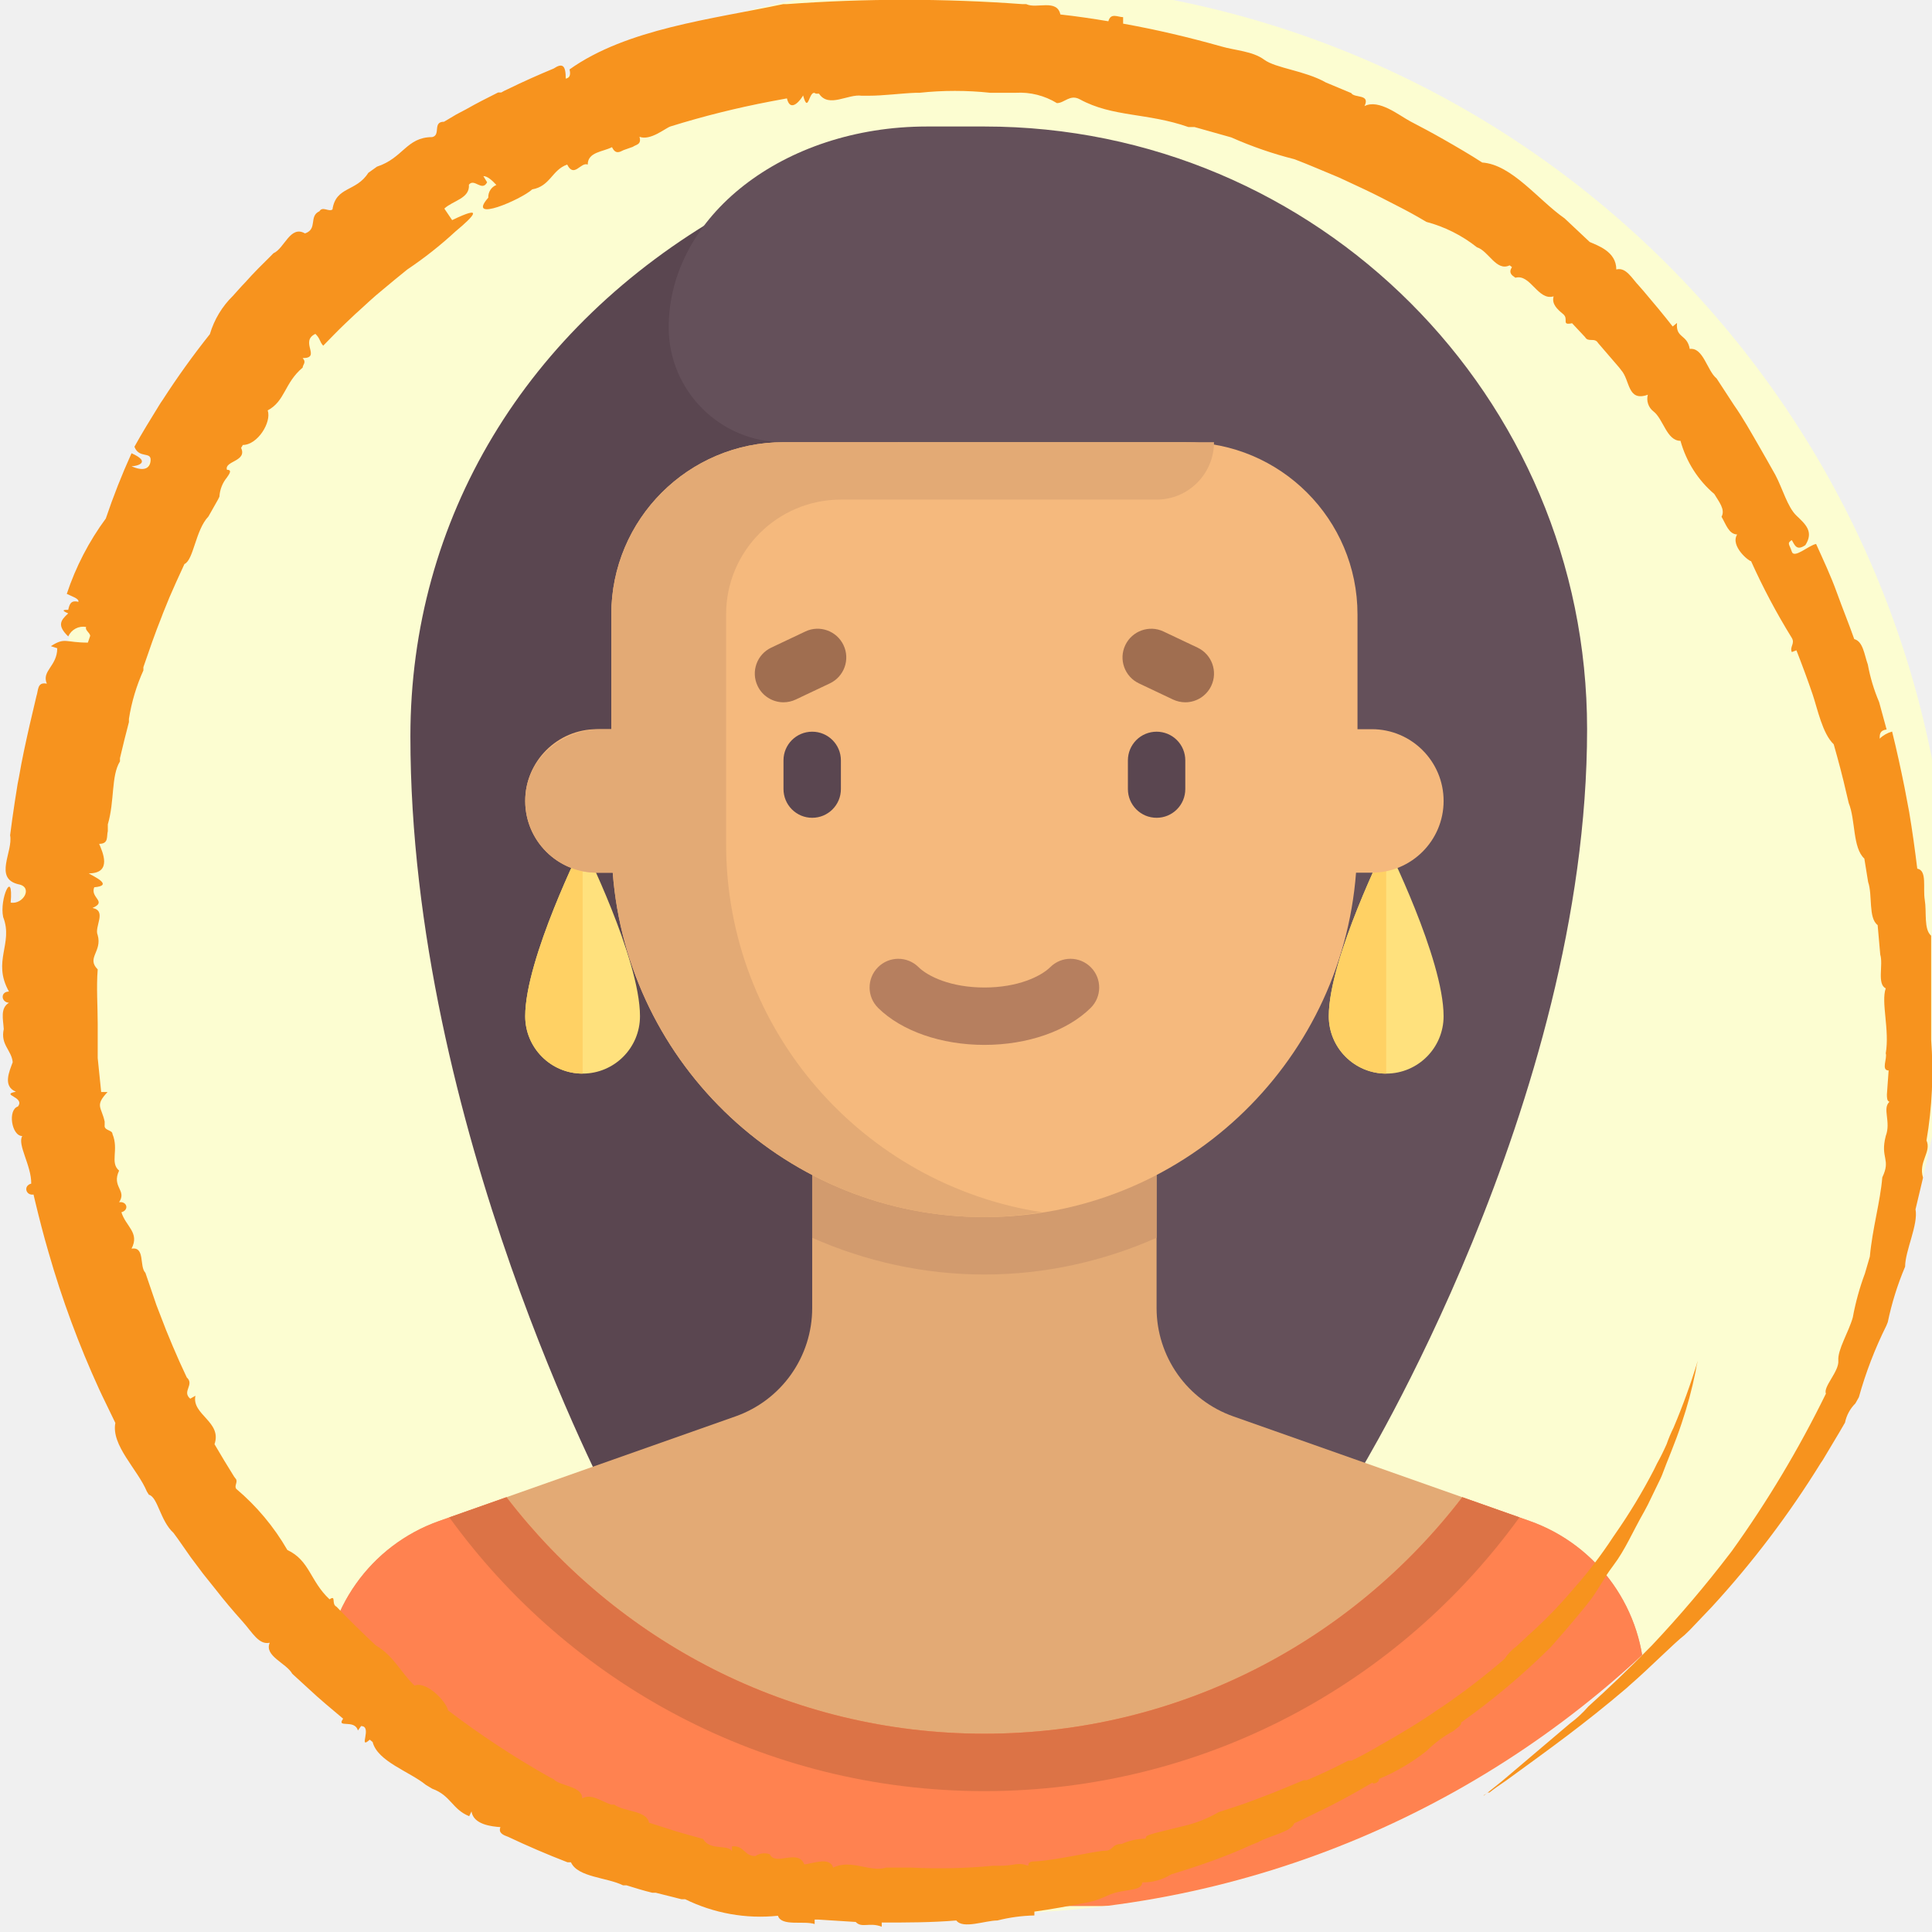
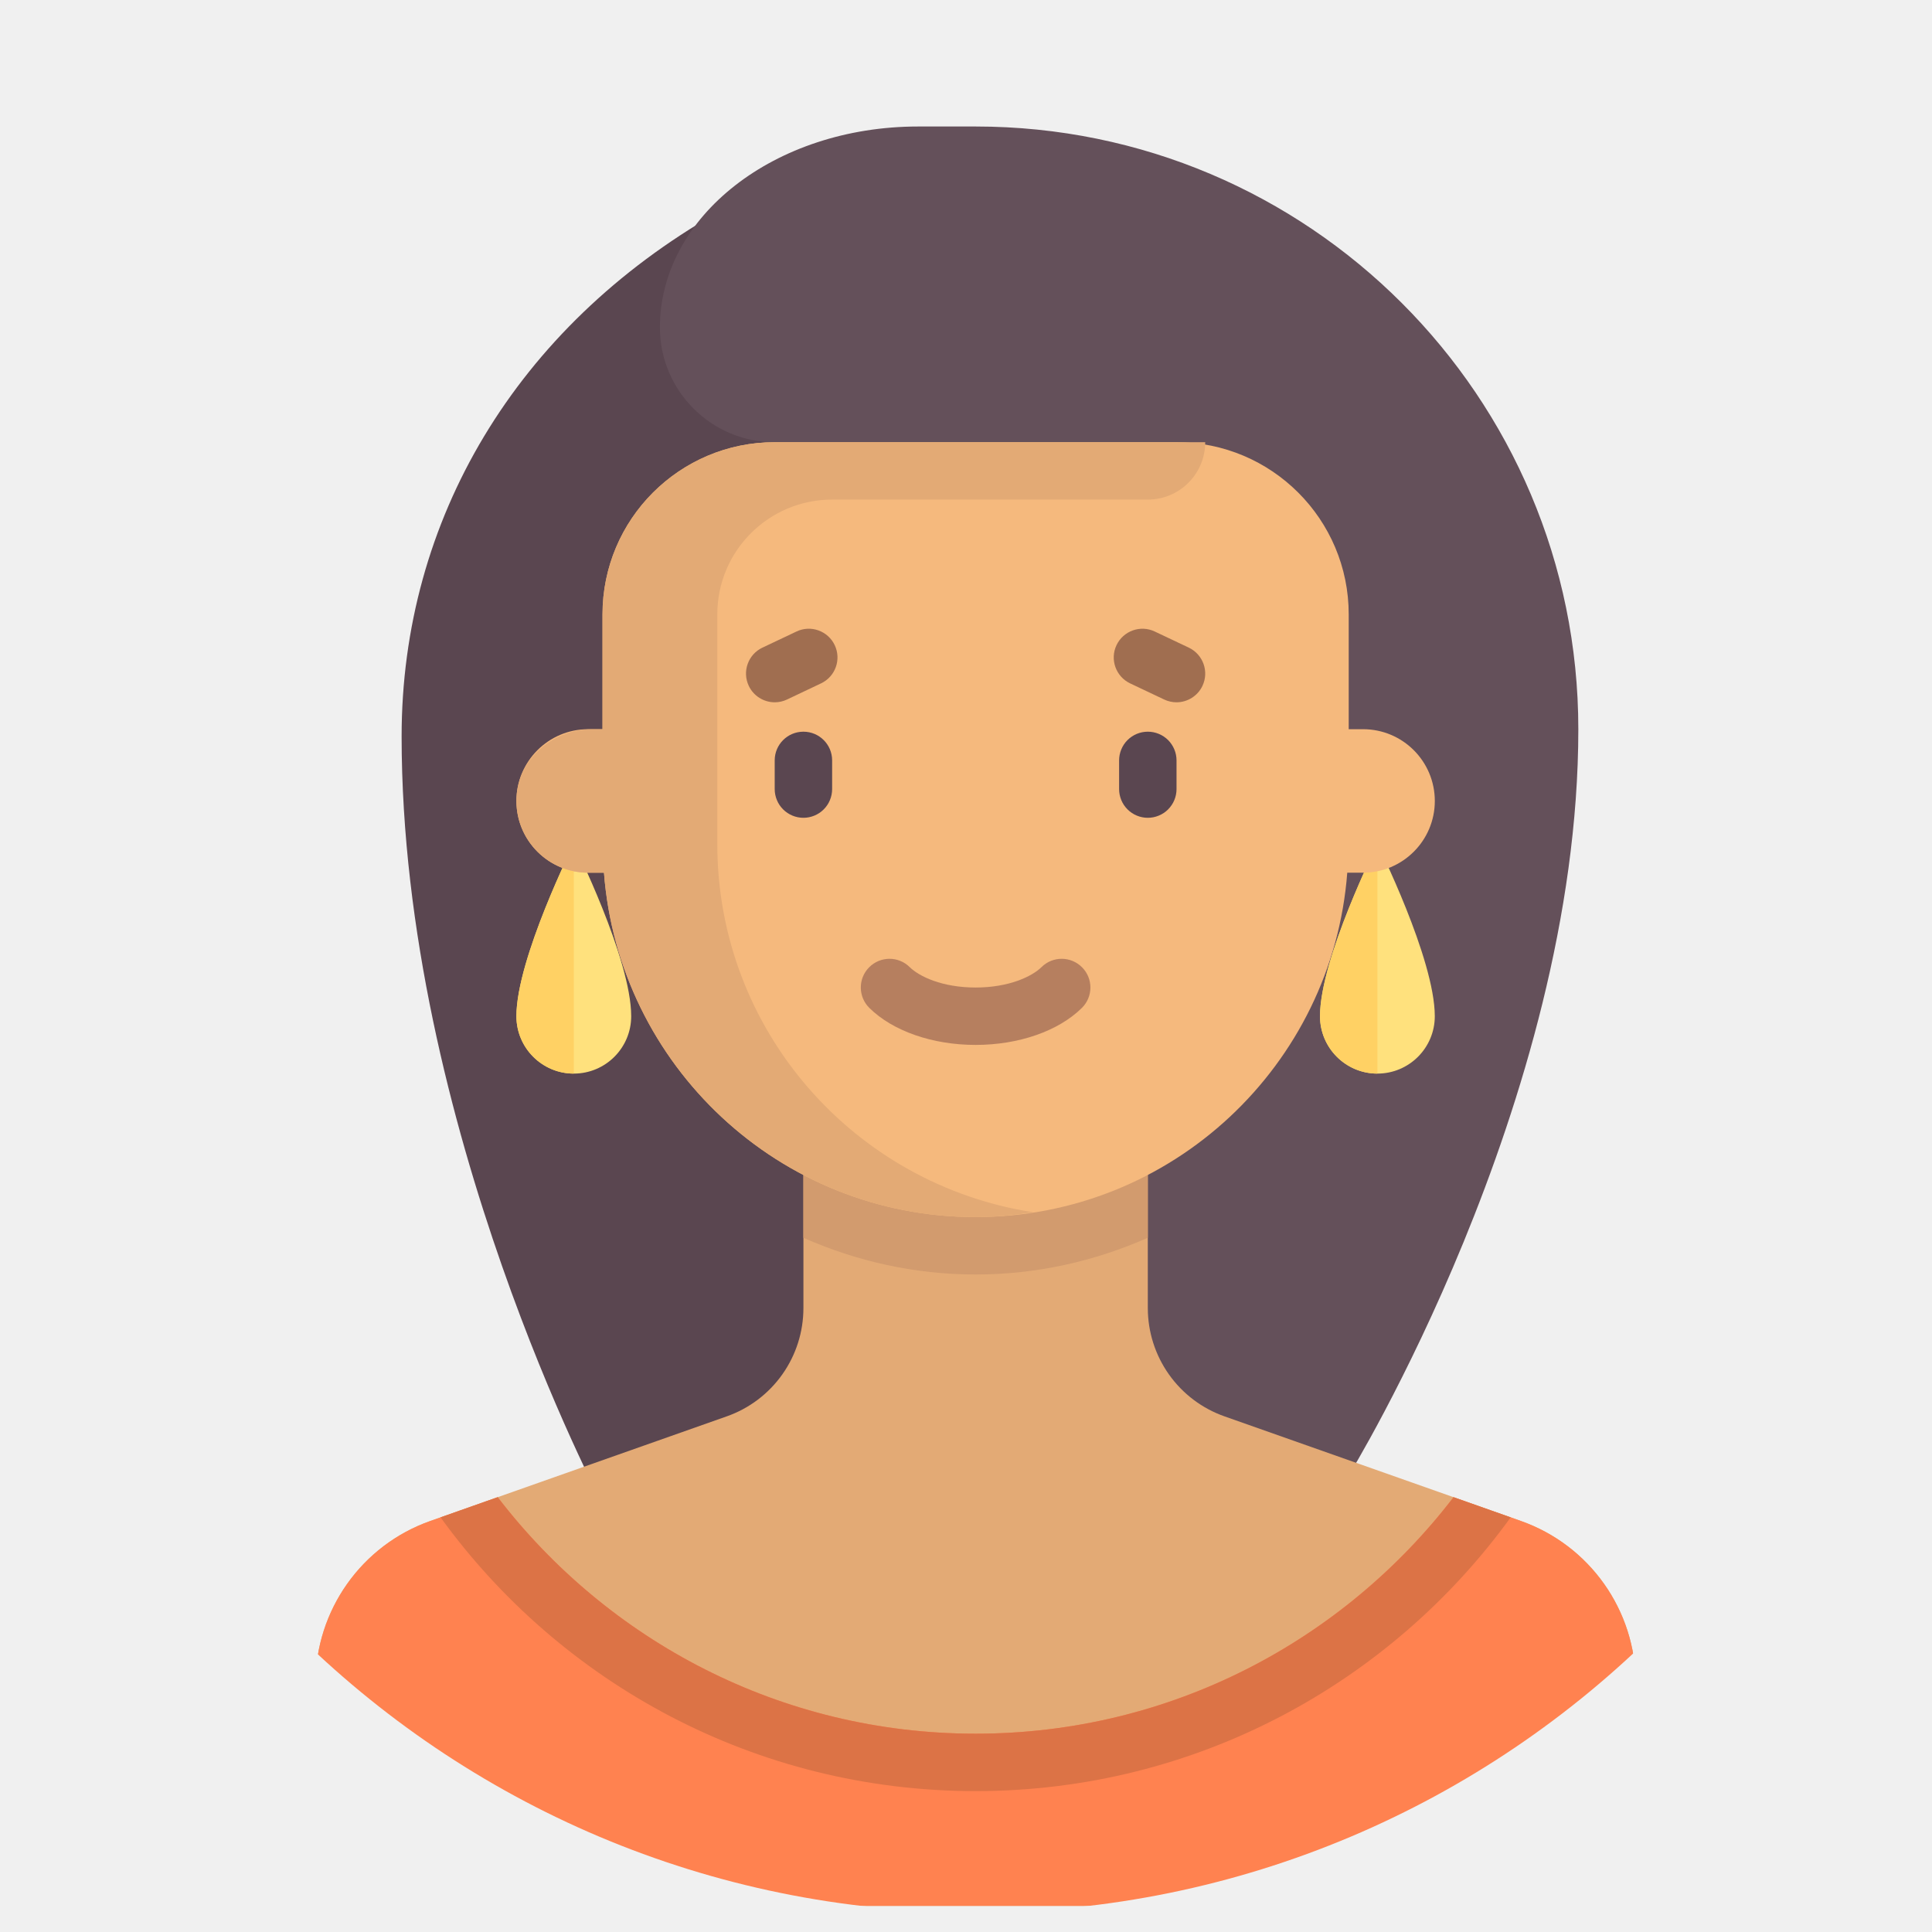
- <svg xmlns="http://www.w3.org/2000/svg" width="105" height="105" viewBox="0 0 105 105" fill="none">
-   <g clip-path="url(#clip0_230_220)">
-     <circle cx="53.5" cy="51.5" r="52.5" fill="#FCFDD1" />
-     <g clip-path="url(#clip1_230_220)">
-       <mask id="mask0_230_220" style="mask-type:alpha" maskUnits="userSpaceOnUse" x="1" y="-1" width="105" height="105">
-         <circle cx="53.5" cy="51.5" r="52.5" fill="#D9D9D9" />
-       </mask>
-       <g mask="url(#mask0_230_220)">
-         <path d="M33.223 81.744C33.223 81.744 22.304 61.16 22.304 40.022C22.304 28.238 28.543 17.794 39.462 11.554H48.821V81.744H33.223Z" fill="#5A4650" />
-         <path d="M73.777 80.185C73.777 80.185 86.255 59.908 86.255 39.63C86.255 21.54 71.59 6.875 53.5 6.875H50.38C42.582 6.875 36.342 11.763 36.342 17.793C36.342 21.239 39.136 24.032 42.581 24.032H48.82V80.185H73.777V80.185Z" fill="#64505A" />
-         <path d="M34.782 55.228C34.782 56.951 33.386 58.348 31.663 58.348C29.94 58.348 28.544 56.951 28.544 55.228C28.544 52.109 31.663 45.87 31.663 45.87C31.663 45.87 34.782 52.109 34.782 55.228Z" fill="#FFE17D" />
-         <path d="M31.663 45.87C31.663 45.87 28.544 52.109 28.544 55.228C28.544 56.951 29.94 58.348 31.663 58.348V45.87Z" fill="#FFD164" />
-         <path d="M78.456 55.228C78.456 56.951 77.06 58.348 75.337 58.348C73.614 58.348 72.217 56.951 72.217 55.228C72.217 52.109 75.337 45.87 75.337 45.87C75.337 45.87 78.456 52.109 78.456 55.228Z" fill="#FFE17D" />
-         <path d="M75.337 45.87C75.337 45.87 72.217 52.109 72.217 55.228C72.217 56.951 73.614 58.348 75.337 58.348V45.87Z" fill="#FFD164" />
-         <path d="M83.131 82.661L67.021 76.975C65.804 76.545 64.75 75.749 64.004 74.695C63.259 73.641 62.858 72.382 62.858 71.091V63.027H44.141V71.091C44.141 72.382 43.741 73.641 42.995 74.695C42.25 75.749 41.196 76.545 39.979 76.975L23.869 82.661C20.127 83.981 17.625 87.518 17.625 91.486V98.902C17.625 101.487 19.72 103.582 22.304 103.582H84.696C87.28 103.582 89.375 101.487 89.375 98.902V91.486C89.375 87.518 86.873 83.981 83.131 82.661Z" fill="#E3AA75" />
-         <path d="M53.5 69.267C56.814 69.267 59.979 68.544 62.858 67.271V63.027H44.141V67.271C47.021 68.544 50.185 69.267 53.5 69.267Z" fill="#D29B6E" />
-         <path d="M74.557 39.63H73.777V33.391C73.777 28.222 69.587 24.032 64.418 24.032H42.581C37.413 24.032 33.223 28.222 33.223 33.391V39.63H32.443C30.289 39.63 28.544 41.376 28.544 43.529C28.544 45.683 30.289 47.429 32.443 47.429H33.301C34.1 57.896 42.828 66.146 53.5 66.146C64.172 66.146 72.899 57.896 73.698 47.429H74.557C76.711 47.429 78.457 45.683 78.457 43.529C78.456 41.376 76.71 39.63 74.557 39.63Z" fill="#F5B97D" />
-         <path d="M44.141 44.445C43.936 44.445 43.734 44.405 43.544 44.327C43.355 44.248 43.183 44.133 43.038 43.988C42.893 43.843 42.778 43.672 42.7 43.482C42.622 43.293 42.581 43.09 42.581 42.885V41.325C42.581 40.463 43.279 39.766 44.141 39.766C45.003 39.766 45.701 40.463 45.701 41.325V42.885C45.701 43.09 45.661 43.293 45.583 43.482C45.504 43.672 45.389 43.843 45.245 43.988C45.1 44.133 44.928 44.248 44.738 44.327C44.549 44.405 44.346 44.445 44.141 44.445ZM62.859 44.445C62.654 44.445 62.451 44.405 62.261 44.327C62.072 44.248 61.9 44.133 61.755 43.988C61.611 43.843 61.496 43.672 61.417 43.482C61.339 43.293 61.299 43.09 61.299 42.885V41.325C61.299 41.12 61.339 40.918 61.417 40.728C61.496 40.539 61.611 40.367 61.755 40.222C61.9 40.077 62.072 39.962 62.261 39.884C62.451 39.806 62.654 39.766 62.859 39.766C63.063 39.766 63.266 39.806 63.456 39.884C63.645 39.962 63.817 40.077 63.962 40.222C64.107 40.367 64.222 40.539 64.3 40.728C64.378 40.918 64.418 41.12 64.418 41.325V42.885C64.418 43.09 64.378 43.293 64.3 43.482C64.222 43.672 64.107 43.843 63.962 43.988C63.817 44.133 63.645 44.248 63.456 44.327C63.266 44.405 63.063 44.445 62.859 44.445Z" fill="#5A4650" />
-         <path d="M53.5 56.788C51.159 56.788 49 56.037 47.725 54.779C47.111 54.173 47.105 53.186 47.71 52.574C48.318 51.958 49.305 51.954 49.916 52.558C50.435 53.07 51.684 53.669 53.5 53.669C55.316 53.669 56.565 53.07 57.084 52.558C57.695 51.953 58.682 51.958 59.289 52.574C59.894 53.186 59.888 54.173 59.274 54.779C58 56.037 55.841 56.788 53.5 56.788Z" fill="#B67F5F" />
-         <path d="M42.583 38.168C42.288 38.168 41.998 38.084 41.748 37.926C41.499 37.769 41.299 37.543 41.173 37.276C40.802 36.497 41.136 35.567 41.914 35.198L43.767 34.321C44.542 33.951 45.474 34.284 45.843 35.062C46.213 35.841 45.879 36.772 45.101 37.14L43.249 38.017C43.041 38.116 42.813 38.167 42.583 38.168ZM64.417 38.168C64.187 38.167 63.959 38.116 63.751 38.018L61.899 37.14C61.121 36.772 60.787 35.841 61.157 35.063C61.526 34.285 62.46 33.953 63.234 34.321L65.086 35.198C65.864 35.567 66.198 36.498 65.828 37.276C65.701 37.543 65.501 37.769 65.252 37.926C65.002 38.084 64.712 38.168 64.417 38.168Z" fill="#A06E50" />
-         <path d="M83.131 82.66L79.474 81.37C73.486 89.171 64.094 94.223 53.5 94.223C42.905 94.223 33.513 89.171 27.526 81.37L23.869 82.661C20.127 83.981 17.625 87.518 17.625 91.486V98.902C17.625 101.487 19.72 103.582 22.304 103.582H84.696C87.28 103.582 89.375 101.487 89.375 98.902V91.486C89.375 87.518 86.873 83.981 83.131 82.66Z" fill="#FF8250" />
-         <path d="M53.5 94.223C42.906 94.223 33.513 89.171 27.526 81.37L24.42 82.466C30.938 91.475 41.531 97.343 53.5 97.343C65.469 97.343 76.062 91.475 82.579 82.466L79.473 81.37C73.486 89.171 64.094 94.223 53.5 94.223Z" fill="#DC7346" />
-         <path d="M33.223 33.391V39.63H32.665C30.626 39.63 28.767 41.098 28.564 43.127C28.33 45.461 30.157 47.429 32.443 47.429H33.301C34.1 57.897 42.828 66.146 53.5 66.146C54.567 66.146 55.607 66.043 56.629 65.883C46.911 64.384 39.462 56.008 39.462 45.869V33.391C39.462 29.945 42.255 27.152 45.701 27.152H62.859C64.581 27.152 65.978 25.755 65.978 24.032H42.582C37.413 24.032 33.223 28.222 33.223 33.391Z" fill="#E3AA75" />
-       </g>
-     </g>
-     <path fill-rule="evenodd" clip-rule="evenodd" d="M104.701 61.982C105.008 60.175 105.092 58.335 104.953 56.507V55.929V55.142C104.953 54.355 104.953 53.536 104.953 52.797C104.953 52.059 104.953 51.497 104.953 50.854C104.544 50.501 104.717 49.57 104.607 48.911C104.497 48.253 104.749 47.306 104.199 47.209C104.073 46.182 103.932 45.154 103.759 44.126L103.507 42.794C103.303 41.782 103.083 40.77 102.832 39.759C102.579 39.828 102.346 39.96 102.156 40.144C102.156 39.919 102.156 39.694 102.533 39.646L102.125 38.153C101.846 37.499 101.64 36.815 101.512 36.114C101.323 35.6 101.261 34.861 100.774 34.733C100.475 33.882 100.161 33.127 99.831 32.212C99.501 31.296 99.092 30.429 98.7 29.562C98.291 29.642 97.506 30.381 97.38 29.98C97.254 29.578 97.097 29.53 97.38 29.353C97.537 29.61 97.631 29.964 98.118 29.626C98.59 28.888 98.118 28.486 97.631 28.021C97.144 27.555 96.877 26.543 96.484 25.805L96.013 24.97L95.636 24.311C95.18 23.524 94.725 22.706 94.238 22.015L93.295 20.57C92.776 20.152 92.572 18.868 91.834 18.964C91.692 18.145 91.064 18.402 91.142 17.551L90.907 17.744C90.404 17.102 89.87 16.459 89.336 15.833L89.084 15.544C88.707 15.159 88.377 14.5 87.843 14.645C87.843 13.665 86.822 13.344 86.397 13.151L85.031 11.867C83.601 10.871 82.171 8.944 80.553 8.832C79.94 8.43 79.139 7.965 78.463 7.579C77.788 7.194 77.269 6.921 76.656 6.6C76.044 6.279 74.944 5.364 74.158 5.765C74.488 5.091 73.608 5.347 73.436 5.058L72.744 4.769L72.053 4.48C70.922 3.838 69.335 3.71 68.706 3.244C68.078 2.778 67.135 2.746 66.365 2.521C64.606 2.024 62.83 1.606 61.039 1.285V0.932C60.756 0.932 60.364 0.675 60.238 1.156C59.374 1.012 58.51 0.883 57.63 0.787C57.441 -0.08 56.326 0.498 55.776 0.225H55.572C51.304 -0.089 47.019 -0.089 42.751 0.225H42.562C38.697 1.044 34.062 1.558 30.952 3.774C31.03 4.079 30.952 4.239 30.747 4.272C30.747 3.549 30.575 3.405 30.087 3.726C29.239 4.079 28.406 4.448 27.589 4.85L27.416 4.93L27.244 5.026H27.071C26.49 5.315 25.892 5.62 25.327 5.942L24.808 6.215L24.133 6.616C23.489 6.616 23.976 7.339 23.489 7.451C22.09 7.451 21.918 8.591 20.488 9.057L20.331 9.169L20.016 9.394C19.357 10.438 18.257 10.117 18.068 11.385C17.864 11.53 17.534 11.192 17.361 11.481C16.764 11.754 17.283 12.445 16.576 12.686C15.774 12.22 15.46 13.505 14.863 13.762L14.722 13.906C14.25 14.372 13.779 14.837 13.339 15.335C13.103 15.576 12.883 15.833 12.664 16.074C12.075 16.647 11.642 17.366 11.406 18.161C10.495 19.305 9.64 20.495 8.846 21.726L8.736 21.887L8.626 22.063C8.17 22.802 7.714 23.541 7.306 24.279C7.557 24.938 8.217 24.52 8.186 25.018C8.154 25.516 7.746 25.612 7.149 25.339C7.432 25.339 8.264 25.13 7.149 24.633C6.624 25.791 6.158 26.975 5.75 28.181C4.835 29.422 4.119 30.804 3.629 32.276C3.881 32.404 4.321 32.533 4.258 32.709C3.834 32.597 3.771 32.87 3.708 33.143C3.519 33.143 3.252 33.143 3.708 33.336C3.284 33.721 3.095 33.994 3.708 34.588C3.792 34.404 3.933 34.254 4.109 34.161C4.285 34.068 4.487 34.038 4.682 34.074C4.603 34.251 4.886 34.379 4.902 34.556L4.776 34.925C3.535 34.925 3.535 34.62 2.765 35.118L3.111 35.23C3.111 36.21 2.247 36.451 2.545 37.157C2.011 37.045 2.09 37.527 1.98 37.832L1.603 39.438C1.398 40.353 1.194 41.268 1.037 42.199L0.958 42.601L0.801 43.596C0.707 44.191 0.628 44.801 0.55 45.395C0.723 46.278 -0.361 47.739 1.006 48.06C1.807 48.205 1.273 49.168 0.581 49.056C0.738 47.145 -0.047 48.847 0.173 49.843C0.738 51.288 -0.44 52.235 0.487 53.889C0.016 53.889 0.047 54.467 0.487 54.499C-1.17347e-05 54.788 0.173 55.399 0.204 55.929C0.016 56.78 0.628 57.069 0.691 57.727C0.518 58.209 0.126 59.028 0.864 59.333C-0.016 59.509 1.383 59.606 0.974 60.136C0.408 60.312 0.628 61.741 1.21 61.741C0.927 62.207 1.713 63.347 1.697 64.327C1.257 64.439 1.398 64.985 1.822 64.921L1.917 65.322C2.137 66.237 2.372 67.153 2.64 68.068C3.369 70.614 4.288 73.1 5.389 75.503L5.562 75.872L6.269 77.333C6.033 78.554 7.479 79.854 7.981 81.059L8.091 81.235C8.578 81.364 8.704 82.648 9.427 83.307L9.663 83.628L10.37 84.639L11.045 85.539L11.752 86.422C12.176 86.968 12.648 87.53 13.182 88.124C13.716 88.718 14.062 89.409 14.659 89.28C14.345 90.003 15.57 90.388 15.884 90.966L16.796 91.801C17.393 92.363 18.021 92.877 18.649 93.407C18.257 93.953 19.278 93.407 19.451 94.049L19.624 93.808C20.268 93.808 19.435 95.141 20.095 94.547L20.252 94.675C20.519 95.735 22.263 96.281 23.143 97.004L23.489 97.212C24.51 97.582 24.573 98.336 25.5 98.706L25.625 98.449C25.735 99.171 26.741 99.268 27.197 99.3C27.071 99.621 27.354 99.733 27.621 99.83C28.674 100.328 29.758 100.793 30.842 101.211H31.03C31.392 102.03 32.994 102.03 33.858 102.463H34.047C34.518 102.608 34.974 102.752 35.445 102.865H35.634L37.032 103.218H37.236C38.804 103.987 40.55 104.299 42.28 104.117C42.468 104.711 43.678 104.374 44.275 104.567V104.326H44.479L46.506 104.454C46.836 104.808 47.244 104.454 47.92 104.711V104.486C49.271 104.486 50.622 104.486 51.974 104.374C52.335 104.856 53.545 104.374 54.205 104.374C54.863 104.207 55.538 104.116 56.216 104.101V103.892C57.158 103.764 58.085 103.587 59.012 103.411C59.939 103.234 60.112 102.977 60.741 102.833C61.369 102.688 62.076 102.72 62.076 102.303C62.63 102.315 63.175 102.164 63.647 101.869C65.124 101.419 66.585 100.922 68.015 100.263L68.376 100.119C68.974 99.766 70.168 99.573 70.34 99.091C70.78 98.898 71.189 98.69 71.613 98.481C72.634 97.999 73.624 97.453 74.598 96.875C74.598 97.004 74.975 96.875 74.944 96.683C75.872 96.297 76.744 95.784 77.536 95.157C77.965 94.73 78.452 94.368 78.982 94.081C79.17 93.921 79.453 93.76 79.406 93.615C81.136 92.389 82.765 91.019 84.276 89.521C84.811 88.921 85.334 88.311 85.848 87.69L86.225 87.225C86.885 86.422 87.042 85.924 87.686 85.073C88.33 84.222 88.707 83.291 89.367 82.134L89.555 81.781L90.247 80.352L90.325 80.175C90.593 79.437 91.048 78.409 91.394 77.349C91.703 76.435 91.955 75.502 92.148 74.555C92.177 74.349 92.219 74.146 92.274 73.945C91.898 75.183 91.458 76.4 90.954 77.59C90.809 77.881 90.683 78.182 90.577 78.489C90.42 78.843 90.247 79.196 90.058 79.533L89.885 79.886C89.26 81.094 88.556 82.258 87.78 83.371L87.67 83.531C87.035 84.503 86.331 85.426 85.565 86.293L85.439 86.438C84.728 87.277 83.961 88.065 83.145 88.798L82.438 89.457C82.173 89.649 81.945 89.888 81.763 90.163C80.69 91.088 79.567 91.951 78.4 92.748L78.243 92.845C77.191 93.583 76.091 94.242 74.975 94.868L74.645 95.061C74.252 95.285 73.86 95.494 73.451 95.687H73.278C72.54 96.072 71.786 96.426 71.032 96.747H70.859L69.618 97.261C69.084 97.485 68.549 97.678 68.046 97.871C67.544 98.064 66.852 98.288 66.24 98.481C65.627 98.838 64.965 99.098 64.276 99.252L62.783 99.621C62.579 99.701 62.249 99.717 62.265 99.926C61.815 99.932 61.372 100.03 60.961 100.215C60.395 100.215 60.521 100.584 60.049 100.584C59.578 100.584 57.457 101.098 56.247 101.163C56.106 101.163 55.87 101.163 55.886 101.403C55.273 101.179 55.21 101.403 54.315 101.403H53.938C52.47 101.541 50.995 101.574 49.523 101.5H48.171C47.26 101.773 46.27 101.018 45.281 101.5C45.092 100.874 44.118 101.307 43.709 101.323C43.379 100.456 42.138 101.436 41.84 100.777C41.711 100.729 41.572 100.713 41.436 100.73C41.299 100.747 41.169 100.796 41.054 100.874C40.426 100.874 40.473 100.295 39.782 100.344V100.601C39.514 100.215 38.587 100.601 38.21 99.942L37.283 99.685L36.733 99.525L35.272 99.059C35.147 98.385 33.937 98.481 33.387 98.079H33.214C32.696 97.903 32.114 97.453 31.643 97.742C31.643 97.052 30.465 97.1 30.072 96.683L29.899 96.602C27.971 95.518 26.118 94.3 24.353 92.957C24.227 92.427 23.159 91.351 22.53 91.608C21.776 90.902 21.415 90.003 20.425 89.424C19.702 88.75 18.98 88.044 18.288 87.321C17.99 87.177 18.288 86.663 17.911 86.92C16.843 85.924 16.843 84.816 15.617 84.238C14.886 82.973 13.945 81.849 12.836 80.914C12.726 80.754 12.915 80.577 12.836 80.4L12.726 80.256C12.365 79.678 12.004 79.084 11.658 78.489C12.082 77.269 10.401 76.884 10.621 75.856L10.338 76.016C9.867 75.615 10.589 75.262 10.15 74.86L9.757 74.009C9.505 73.447 9.27 72.885 9.034 72.307L8.5 70.926L7.903 69.176C7.557 68.823 7.903 67.747 7.149 67.859C7.604 66.992 6.834 66.655 6.599 65.884C7.039 65.756 6.897 65.274 6.473 65.338C6.913 64.68 6.049 64.519 6.473 63.62C5.955 63.187 6.473 62.496 6.112 61.629C6.112 61.404 5.64 61.452 5.688 61.147V60.955C5.515 60.152 5.138 60.103 5.845 59.349H5.499L5.31 57.502V56.764V55.639C5.31 54.66 5.232 53.664 5.31 52.685C4.682 52.059 5.562 51.721 5.31 50.822C5.106 50.373 5.829 49.506 5.028 49.345C5.845 48.992 4.886 48.799 5.122 48.221C6.237 48.125 5.012 47.595 4.823 47.466C6.127 47.466 5.562 46.278 5.389 45.861C5.923 45.861 5.782 45.459 5.86 45.17V44.801C6.237 43.516 6.033 42.167 6.52 41.38V41.204C6.677 40.545 6.834 39.887 7.007 39.245V39.068C7.15 38.158 7.414 37.272 7.793 36.435V36.258C8.107 35.343 8.421 34.428 8.783 33.528L8.861 33.32L9.207 32.469L9.568 31.65L10.024 30.654C10.527 30.429 10.621 28.808 11.328 28.069L11.501 27.764L11.846 27.154L11.925 26.993C11.947 26.609 12.091 26.243 12.334 25.949C12.491 25.724 12.616 25.532 12.334 25.532C12.176 25.05 13.449 25.082 13.103 24.343L13.198 24.183C13.999 24.183 14.769 22.947 14.549 22.304C15.507 21.79 15.444 20.827 16.45 19.976C16.45 19.815 16.67 19.703 16.45 19.462C17.487 19.462 16.261 18.563 17.141 18.145C17.408 18.402 17.361 18.563 17.565 18.788L18.178 18.161C18.555 17.776 18.932 17.423 19.325 17.053L19.451 16.941C19.891 16.54 20.315 16.138 20.771 15.769L21.446 15.207L22.137 14.645C23.063 14.024 23.94 13.332 24.761 12.573C25.767 11.738 26.332 11.112 24.573 11.963L24.149 11.337C24.604 10.903 25.547 10.791 25.484 10.036C25.782 9.667 26.191 10.438 26.474 9.908L26.27 9.571C26.489 9.571 26.741 9.795 26.977 10.052C26.842 10.106 26.727 10.201 26.648 10.325C26.569 10.449 26.53 10.595 26.537 10.743C25.311 12.14 28.312 10.855 28.925 10.293C29.915 10.117 29.993 9.233 30.826 8.944C31.203 9.699 31.564 8.784 31.942 8.944C31.942 8.254 32.774 8.254 33.261 7.997C33.45 8.398 33.67 8.27 33.89 8.158L34.392 7.981C34.565 7.852 34.88 7.868 34.754 7.435C35.351 7.66 36.152 6.969 36.435 6.873C38.231 6.314 40.057 5.859 41.903 5.508L42.767 5.347C42.971 6.199 43.568 5.347 43.647 5.187C43.945 6.279 43.961 4.785 44.338 5.091H44.511C45.045 5.893 46.082 5.091 46.836 5.203H47.182C48.046 5.203 48.926 5.074 49.79 5.042H49.978C51.253 4.906 52.538 4.906 53.812 5.042H55.21C55.992 4.998 56.769 5.194 57.441 5.604C57.85 5.604 58.148 5.107 58.682 5.396C60.474 6.375 62.343 6.118 64.59 6.905H64.92L66.915 7.467C68.028 7.961 69.179 8.358 70.356 8.655C71.157 8.96 71.927 9.298 72.744 9.635L73.058 9.779L74.158 10.293C74.74 10.566 75.29 10.855 75.855 11.144C76.421 11.433 76.876 11.674 77.521 12.059C78.519 12.324 79.455 12.794 80.27 13.44C80.898 13.633 81.323 14.773 82.045 14.42L82.171 14.516C81.967 14.837 82.171 14.966 82.36 15.094C83.177 14.87 83.585 16.363 84.434 16.106C84.324 16.523 84.622 16.796 84.952 17.069C85.282 17.342 84.826 17.696 85.439 17.567L86.146 18.322C86.319 18.627 86.665 18.322 86.853 18.643L88 19.976L88.11 20.12C88.597 20.666 88.44 21.855 89.555 21.453C89.512 21.616 89.517 21.789 89.571 21.949C89.624 22.109 89.722 22.25 89.854 22.352C90.404 22.77 90.577 23.958 91.331 23.958C91.643 25.09 92.284 26.098 93.169 26.849C93.405 27.25 93.782 27.683 93.562 28.085C93.798 28.486 93.955 29.032 94.41 29.048C94.018 29.675 95.07 30.526 95.165 30.494C95.812 31.933 96.552 33.328 97.38 34.668C97.568 34.974 97.254 35.15 97.38 35.439L97.631 35.343C97.945 36.146 98.244 36.949 98.511 37.735C98.778 38.522 99.045 39.871 99.658 40.449C99.909 41.332 100.145 42.215 100.349 43.115L100.475 43.645C100.852 44.576 100.679 46.069 101.323 46.663L101.528 47.932C101.779 48.654 101.528 49.891 102.046 50.276L102.188 51.882C102.36 52.428 101.999 53.488 102.486 53.713C102.219 54.467 102.706 55.977 102.486 57.245C102.58 57.518 102.219 58.177 102.643 58.177L102.549 59.477C102.549 59.638 102.549 59.847 102.69 59.879C102.282 60.248 102.785 60.955 102.486 61.741C102.172 62.962 102.785 62.978 102.298 63.989C102.188 65.322 101.763 66.751 101.622 68.293L101.355 69.208C101.066 69.984 100.845 70.785 100.695 71.601C100.475 72.388 99.862 73.351 99.909 73.945C99.957 74.539 99.077 75.358 99.234 75.743C97.771 78.733 96.063 81.591 94.128 84.286L94.018 84.431C92.694 86.164 91.283 87.825 89.791 89.409L89.665 89.537C88.55 90.677 87.387 91.785 86.319 92.748C86.023 93.089 85.691 93.396 85.329 93.664L81.637 96.795L80.914 97.373C80.71 97.534 80.616 97.614 80.631 97.582C80.647 97.55 80.631 97.582 80.867 97.421H80.946L81.134 97.277L81.354 97.116L81.841 96.779L81.998 96.666C84.198 95.061 86.052 93.744 88.409 91.737L88.55 91.608C89.697 90.613 90.97 89.312 91.551 88.862L91.834 88.59L93.043 87.321C95.251 84.917 97.229 82.304 98.951 79.517L99.061 79.356L99.972 77.831L100.271 77.317C100.353 76.919 100.55 76.556 100.836 76.273L101.025 75.936C101.399 74.595 101.899 73.294 102.518 72.05L102.596 71.858C102.812 70.822 103.128 69.811 103.539 68.839C103.539 67.972 104.262 66.559 104.104 65.724L104.513 64.005C104.246 63.138 104.984 62.608 104.701 61.982Z" fill="#F7931E" />
+ <svg xmlns="http://www.w3.org/2000/svg" width="65" height="65" viewBox="0 0 65 65" fill="none">
+   <mask id="mask0_268_6304" style="mask-type:alpha" maskUnits="userSpaceOnUse" x="0" y="-1" width="66" height="66">
+     <circle cx="32.805" cy="31.863" r="32.482" fill="#D9D9D9" />
+   </mask>
+   <g mask="url(#mask0_268_6304)">
+     <path d="M20.271 50.604C20.271 50.604 13.512 37.861 13.512 24.775C13.512 17.481 17.374 11.015 24.133 7.153H29.927V50.604H20.271Z" fill="#5A4650" />
+     <path d="M45.376 49.638C45.376 49.638 53.101 37.086 53.101 24.533C53.101 13.334 44.022 4.256 32.824 4.256H30.892C26.065 4.256 22.202 7.282 22.202 11.015C22.202 13.148 23.931 14.877 26.064 14.877H29.927V49.638H45.376V49.638Z" fill="#64505A" />
+     <path d="M21.236 34.189C21.236 35.255 20.372 36.12 19.305 36.12C18.239 36.12 17.374 35.255 17.374 34.189C17.374 32.258 19.305 28.395 19.305 28.395C19.305 28.395 21.236 32.258 21.236 34.189Z" fill="#FFE17D" />
+     <path d="M19.305 28.395C19.305 28.395 17.374 32.258 17.374 34.189C17.374 35.255 18.239 36.12 19.305 36.12V28.395Z" fill="#FFD164" />
+     <path d="M48.272 34.189C48.272 35.255 47.408 36.12 46.341 36.12C45.275 36.12 44.41 35.255 44.41 34.189C44.41 32.258 46.341 28.395 46.341 28.395C46.341 28.395 48.272 32.258 48.272 34.189Z" fill="#FFE17D" />
+     <path d="M46.341 28.395C46.341 28.395 44.41 32.258 44.41 34.189C44.41 35.255 45.275 36.12 46.341 36.12V28.395Z" fill="#FFD164" />
+     <path d="M51.167 51.17L41.194 47.651C40.44 47.385 39.788 46.892 39.326 46.239C38.865 45.587 38.617 44.808 38.617 44.009V39.017H27.03V44.009C27.03 44.808 26.782 45.587 26.321 46.239C25.859 46.892 25.207 47.385 24.453 47.651L14.48 51.17C12.164 51.988 10.615 54.177 10.615 56.634V61.225C10.615 62.825 11.912 64.122 13.512 64.122H52.135C53.735 64.122 55.032 62.825 55.032 61.225V56.634C55.032 54.177 53.483 51.988 51.167 51.17Z" fill="#E3AA75" />
+     <path d="M32.823 42.879C34.875 42.879 36.834 42.432 38.616 41.643V39.017H27.029V41.643C28.812 42.432 30.771 42.879 32.823 42.879Z" fill="#D29B6E" />
+     <path d="M45.858 24.533H45.376V20.67C45.376 17.471 42.782 14.877 39.582 14.877H26.064C22.864 14.877 20.271 17.471 20.271 20.67V24.533H19.788C18.455 24.533 17.374 25.613 17.374 26.947C17.374 28.28 18.455 29.361 19.788 29.361H20.32C20.814 35.84 26.217 40.947 32.823 40.947C39.43 40.947 44.833 35.84 45.327 29.361H45.859C47.192 29.361 48.273 28.28 48.273 26.947C48.272 25.613 47.192 24.533 45.858 24.533Z" fill="#F5B97D" />
+     <path d="M27.03 27.514C26.903 27.514 26.778 27.489 26.66 27.44C26.543 27.392 26.437 27.321 26.347 27.231C26.257 27.141 26.186 27.035 26.138 26.918C26.089 26.8 26.064 26.675 26.064 26.548V25.582C26.064 25.049 26.496 24.617 27.03 24.617C27.564 24.617 27.996 25.049 27.996 25.582V26.548C27.996 26.675 27.971 26.8 27.922 26.918C27.874 27.035 27.803 27.141 27.713 27.231C27.623 27.321 27.517 27.392 27.4 27.44C27.282 27.489 27.157 27.514 27.03 27.514ZM38.617 27.514C38.49 27.514 38.364 27.489 38.247 27.44C38.13 27.392 38.024 27.321 37.934 27.231C37.844 27.141 37.773 27.035 37.725 26.918C37.676 26.8 37.651 26.675 37.651 26.548V25.582C37.651 25.456 37.676 25.33 37.725 25.213C37.773 25.096 37.844 24.989 37.934 24.899C38.024 24.81 38.13 24.739 38.247 24.69C38.364 24.642 38.49 24.617 38.617 24.617C38.744 24.617 38.869 24.642 38.986 24.69C39.104 24.739 39.21 24.81 39.3 24.899C39.389 24.989 39.461 25.096 39.509 25.213C39.558 25.33 39.583 25.456 39.583 25.582V26.548C39.583 26.675 39.558 26.8 39.509 26.918C39.461 27.035 39.389 27.141 39.3 27.231C39.21 27.321 39.104 27.392 38.986 27.44C38.869 27.489 38.744 27.514 38.617 27.514Z" fill="#5A4650" />
+     <path d="M32.823 35.155C31.374 35.155 30.038 34.69 29.249 33.911C28.869 33.536 28.865 32.925 29.239 32.546C29.615 32.165 30.226 32.162 30.604 32.536C30.926 32.853 31.699 33.224 32.823 33.224C33.947 33.224 34.72 32.853 35.042 32.536C35.42 32.162 36.031 32.165 36.407 32.546C36.782 32.925 36.778 33.536 36.398 33.911C35.609 34.69 34.273 35.155 32.823 35.155Z" fill="#B67F5F" />
+     <path d="M26.065 23.628C25.883 23.628 25.703 23.576 25.549 23.478C25.394 23.381 25.27 23.241 25.192 23.076C24.963 22.594 25.169 22.017 25.651 21.789L26.798 21.246C27.278 21.017 27.855 21.224 28.083 21.705C28.312 22.187 28.106 22.763 27.624 22.991L26.477 23.535C26.349 23.596 26.208 23.628 26.065 23.628ZM39.581 23.628C39.439 23.628 39.298 23.596 39.169 23.535L38.023 22.992C37.541 22.763 37.335 22.187 37.564 21.705C37.792 21.224 38.37 21.018 38.849 21.246L39.996 21.789C40.477 22.018 40.684 22.594 40.455 23.076C40.377 23.241 40.253 23.381 40.098 23.478C39.944 23.576 39.764 23.628 39.581 23.628Z" fill="#A06E50" />
+     <path d="M51.167 51.171L48.902 50.371C45.196 55.201 39.382 58.328 32.824 58.328C26.265 58.328 20.451 55.201 16.745 50.371L14.48 51.171C12.164 51.988 10.615 54.178 10.615 56.634V61.225C10.615 62.825 11.912 64.122 13.512 64.122H52.135C53.735 64.122 55.032 62.825 55.032 61.225V56.634C55.032 54.177 53.483 51.988 51.167 51.171Z" fill="#FF8250" />
+     <path d="M32.824 58.328C26.265 58.328 20.451 55.201 16.745 50.371L14.822 51.05C18.857 56.627 25.414 60.26 32.824 60.26C40.233 60.26 46.791 56.627 50.825 51.05L48.903 50.372C45.196 55.201 39.382 58.328 32.824 58.328Z" fill="#DC7346" />
+     <path d="M20.271 20.671V24.533H19.926C18.663 24.533 17.512 25.441 17.387 26.698C17.242 28.143 18.373 29.361 19.788 29.361H20.32C20.814 35.841 26.217 40.948 32.823 40.948C33.484 40.948 34.128 40.883 34.761 40.785C28.744 39.856 24.133 34.671 24.133 28.395V20.67C24.133 18.537 25.862 16.808 27.995 16.808H38.617C39.683 16.808 40.548 15.944 40.548 14.877H26.064C22.865 14.877 20.271 17.471 20.271 20.671Z" fill="#E3AA75" />
  </g>
-   <defs>
-     <clipPath id="clip0_230_220">
-       <rect width="105" height="105" fill="white" />
-     </clipPath>
-     <clipPath id="clip1_230_220">
-       <rect width="105" height="105" fill="white" transform="translate(1 -1)" />
-     </clipPath>
-   </defs>
</svg>
